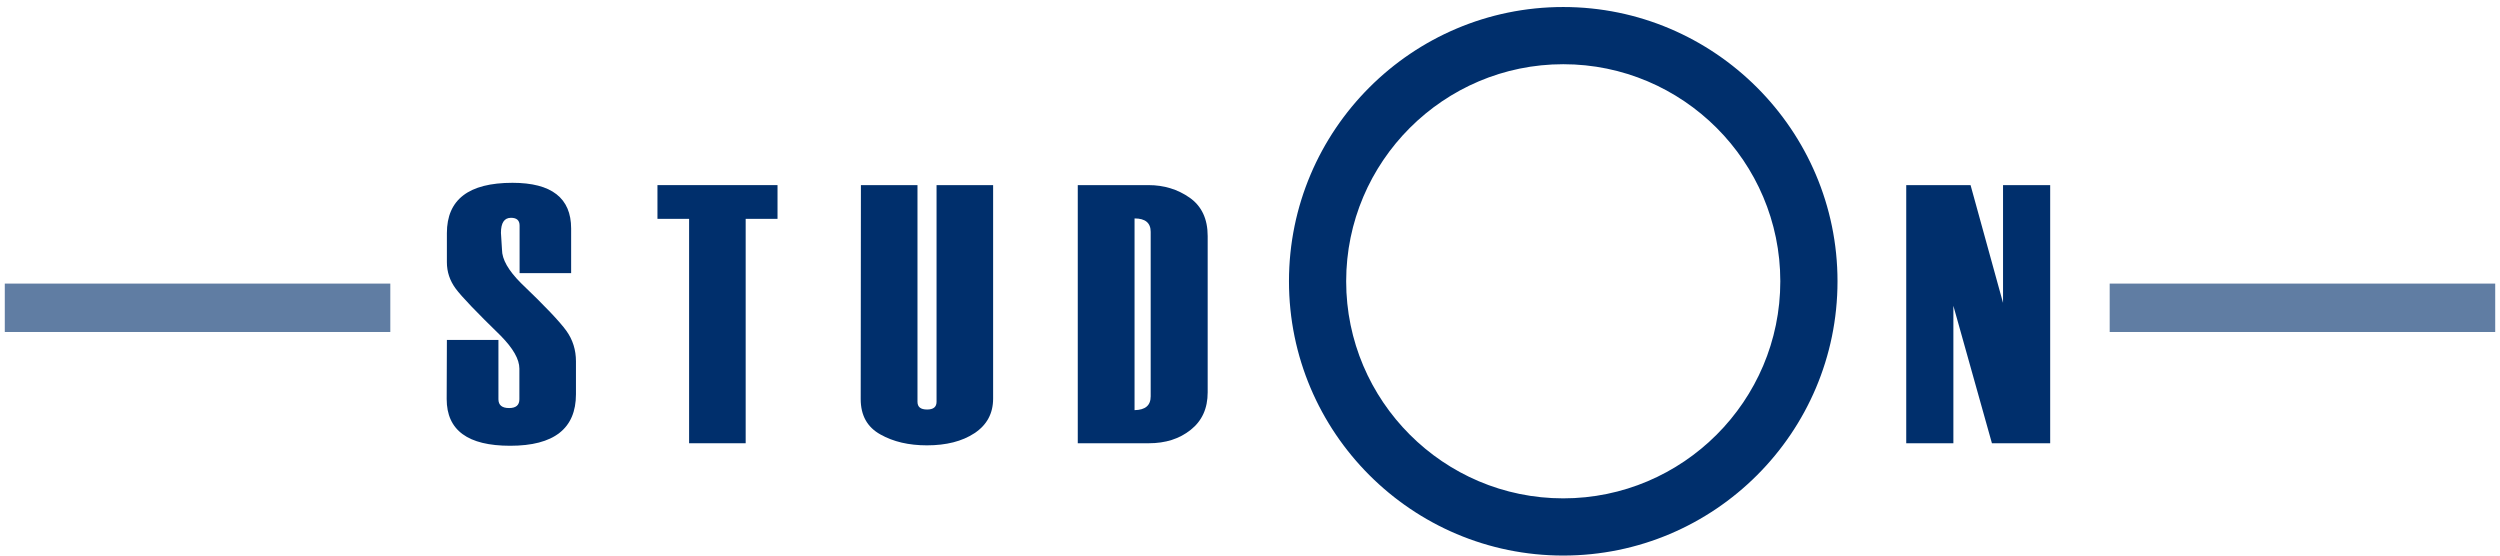
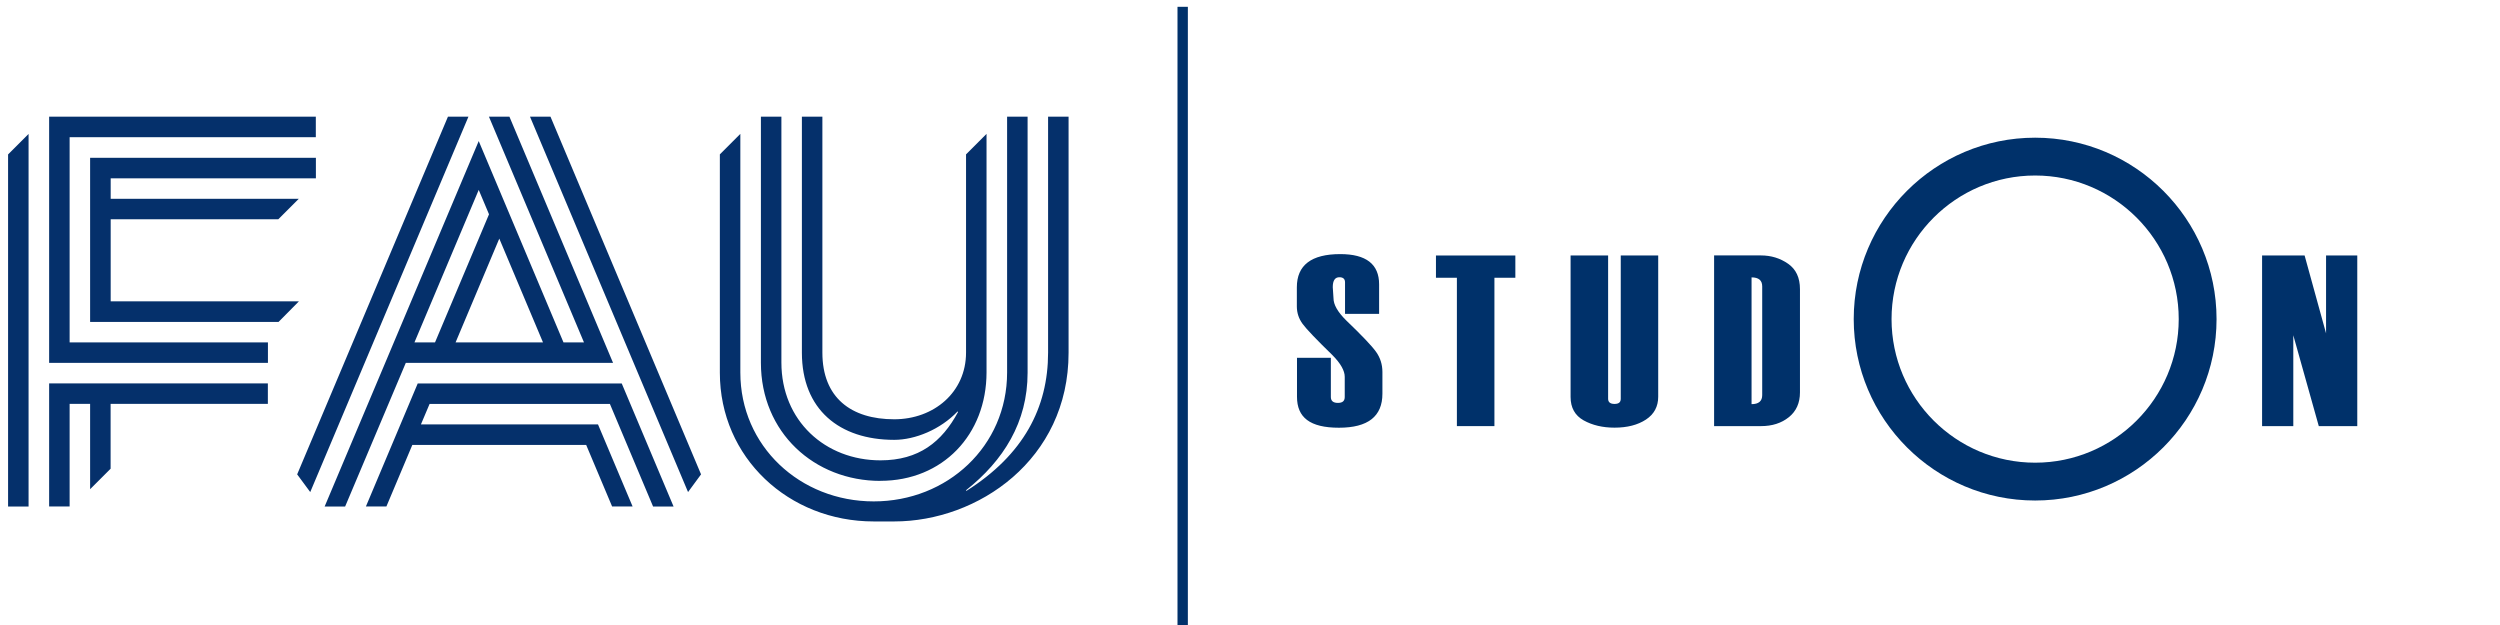
- <svg xmlns="http://www.w3.org/2000/svg" version="1.1" id="Ebene_1" x="0px" y="0px" viewBox="0 0 260 58" xml:space="preserve" width="225" height="50">
-   <defs id="defs29" />
-   <style type="text/css" id="style2">
- 	.st0{fill:#002F6C;}
- 	.st1{fill:#607DA3;}
- </style>
-   <g id="g849" transform="matrix(0.2187447,0,0,0.2187447,-0.5906108,-51.56924)">
-     <g id="g6">
-       <path id="path4" d="m 978.9,447.3 h -27.8 l -18.4,-65.6 v 65.6 H 910.2 V 324.1 h 30.7 l 15.5,56.2 v -56.2 h 22.5 z" class="st0" style="fill:#002f6c" />
-     </g>
-     <g id="g16">
-       <path id="path8" d="m 213.7,398 h 24.6 v 28.3 c 0,2.8 1.7,4.2 5.1,4.2 3.3,0 4.9,-1.4 4.9,-4.2 v -14.6 c 0,-4.5 -3,-9.7 -8.9,-15.7 -11.5,-11.2 -18.7,-18.7 -21.5,-22.5 -2.8,-3.8 -4.2,-8 -4.2,-12.6 V 347 c 0,-16 10.4,-24 31.3,-24 18.7,0 28,7.3 28,21.8 v 21.3 h -24.6 v -22.7 c 0,-2.5 -1.4,-3.7 -4.1,-3.7 -3.2,0 -4.8,2.4 -4.8,7.2 l 0.5,8 c 0,4.6 3,9.9 9.1,16 11.3,10.8 18.5,18.4 21.6,22.7 3.1,4.3 4.6,9.2 4.6,14.6 v 15.7 c 0,16.4 -10.5,24.6 -31.4,24.6 -20.2,0 -30.3,-7.4 -30.3,-22.3 z" class="st0" style="fill:#002f6c" />
-       <path id="path10" d="m 371.4,340.2 h -15.1 v 107.1 h -27 V 340.2 h -15.1 v -16.1 h 57.3 v 16.1 z" class="st0" style="fill:#002f6c" />
-       <path id="path12" d="m 411.3,324.1 h 27 v 103.4 c 0,2.5 1.5,3.7 4.6,3.7 3,0 4.5,-1.2 4.5,-3.7 V 324.1 h 27 V 426 c 0,7.1 -3,12.6 -8.9,16.5 -5.9,3.9 -13.5,5.8 -22.7,5.8 -8.6,0 -16,-1.7 -22.2,-5.2 -6.3,-3.5 -9.4,-9.1 -9.4,-16.9 z" class="st0" style="fill:#002f6c" />
-       <path id="path14" d="M 514.8,447.3 V 324.1 h 33.8 c 7.3,0 13.9,2 19.6,6 5.7,4 8.6,10.1 8.6,18.3 V 423 c 0,7.7 -2.7,13.6 -8.1,17.9 -5.4,4.3 -12,6.4 -20,6.4 z m 34.8,-22.4 v -78.5 c 0,-4.3 -2.6,-6.4 -7.7,-6.4 v 91.5 c 5.1,-0.1 7.7,-2.2 7.7,-6.6 z" class="st0" style="fill:#002f6c" />
-     </g>
-     <g id="g20">
-       <path id="path18" d="m 850.1,370 c 0,57.1 -46.5,103.6 -103.6,103.6 -57.1,0 -103.6,-46.5 -103.6,-103.6 0,-57.1 46.5,-103.6 103.6,-103.6 57.1,0 103.6,46.5 103.6,103.6 z M 746.5,239.1 c -72.2,0 -130.9,58.7 -130.9,130.9 0,72.2 58.7,130.9 130.9,130.9 72.2,0 130.9,-58.7 130.9,-130.9 0,-72.1 -58.8,-130.9 -130.9,-130.9 z" class="st0" style="fill:#002f6c" />
-     </g>
-     <rect id="rect22" height="23.1" width="184" class="st1" y="371.1" x="2.7" style="fill:#607da3" />
-     <rect id="rect24" height="23.1" width="184" class="st1" y="371.1" x="1007.3" style="fill:#607da3" />
+ <svg xmlns="http://www.w3.org/2000/svg" id="Ebene_1" viewBox="0 0 200 50" version="1.1" width="200" height="50">
+   <defs id="defs4">
+     <style id="style2">.cls-1{fill:#00316a;}.cls-2{fill:#05306b;}</style>
+   </defs>
+   <g id="g840" transform="matrix(0.5875745,0,0,0.5875745,0.6461946,13.03677)">
+     <path style="fill:#05306b" id="path6" d="M 141.6,-6.301 V 25.829 c 0,7.48 -3.34,13.9 -11.12,18.82 l -0.06,-0.08 c 5.12,-4.06 8.39,-9.27 8.39,-16 V -6.301 h -2.79 V 28.529 c 0,10.03 -8.13,17.55 -18.16,17.55 -10.03,0 -18.16,-7.52 -18.16,-17.55 V -3.961 l -2.79,2.79 V 28.559 c 0,11.57 9.38,20.25 20.95,20.25 h 2.79 c 11.39,0 23.74,-8.41 23.74,-22.96 V -6.301 Z M 118.77,43.279 c 8.48,0 14.44,-6.28 14.45,-14.76 v 0 -32.48 l -2.79,2.79 V 25.819 c 0,5.4 -4.38,9.08 -9.78,9.08 -5.85,0 -9.78,-2.92 -9.78,-9.08 V -6.301 h -2.79 V 25.829 c 0,7.74 5.11,11.87 12.57,11.87 2.84,0 6.28,-1.4 8.63,-3.87 l 0.06,0.08 c -2.19,4.07 -5.33,6.58 -10.56,6.58 -7.52,0 -13.49,-5.38 -13.49,-13.32 V -6.301 H 102.5 V 27.199 c 0,9.5 7.27,16.09 16.28,16.09 v 0 z M 0,-1.161 l 2.79,-2.79 V 46.779 H 0 Z m 8.38,-2.35 H 41.9 v -2.79 H 5.59 V 27.219 h 29.79 v -2.79 h -27 z M 39.58,18.839 H 13.97 V 7.669 h 22.82 l 2.79,-2.79 H 13.97 v -2.79 H 41.91 V -0.701 H 11.17 V 21.649 h 25.65 l 2.76,-2.79 v 0 z m -33.99,27.93 h 2.79 v -13.97 h 2.79 v 11.62 l 2.79,-2.79 v -8.83 h 21.41 v -2.79 H 5.59 Z m 50.19,-16.76 -7.06,16.76 h 2.79 c 0,0 0,0 0,0 v 0 l 3.53,-8.38 h 23.67 l 3.53,8.38 h 2.79 l -4.71,-11.17 H 56.21 l 1.18,-2.79 h 24.55 l 5.88,13.97 h 2.79 l -7.06,-16.76 H 55.77 Z m 4.11,-36.31 -20.53,48.7 1.78,2.41 21.54,-51.11 z m 11.17,0 21.52,51.11 1.77,-2.41 -20.5,-48.7 z m -16.91,33.52 -8.26,19.56 H 43.1 L 64.08,-2.981 75.62,24.429 h 2.79 L 65.47,-6.301 h 2.79 L 82.37,27.219 H 54.14 Z m 12.73,-16.92 -5.95,14.13 h 11.9 z m -11.55,14.13 h 2.8 l 7.35,-17.44 -1.4,-3.32 z" class="cls-2" />
+     <polygon transform="translate(0,-21.26066)" style="fill:#00316a" id="polygon8" points="159.22,85.04 160.63,85.04 160.63,0 159.22,0 " class="cls-1" />
+     <polygon transform="translate(0,-21.26066)" style="fill:#00316a" id="polygon10" points="319.85,57.09 314.61,57.09 311.14,44.72 311.14,57.09 306.89,57.09 306.89,33.86 312.68,33.86 315.6,44.46 315.6,33.86 319.85,33.86 " class="cls-1" />
+     <path style="fill:#00316a" id="path12" d="m 175.46,26.529 h 4.64 v 5.34 c 0,0.53 0.32,0.8 0.96,0.8 0.64,0 0.93,-0.27 0.93,-0.8 v -2.75 c 0,-0.84 -0.56,-1.83 -1.68,-2.96 -2.17,-2.11 -3.52,-3.52 -4.05,-4.24 -0.53,-0.72 -0.79,-1.52 -0.79,-2.38 v -2.61 c 0,-3.01 1.97,-4.52 5.91,-4.52 3.52,0 5.29,1.37 5.29,4.12 v 4.02 h -4.64 v -4.29 c 0,-0.47 -0.26,-0.7 -0.77,-0.7 -0.6,0 -0.9,0.45 -0.9,1.35 l 0.1,1.51 c 0,0.87 0.57,1.87 1.72,3.01 2.13,2.04 3.49,3.47 4.07,4.28 0.58,0.81 0.87,1.73 0.87,2.75 v 2.96 c 0,3.09 -1.97,4.63 -5.92,4.63 -3.95,0 -5.71,-1.4 -5.71,-4.21 v -5.3 0 z" class="cls-1" />
+     <polygon transform="translate(0,-21.26066)" style="fill:#00316a" id="polygon14" points="194.41,36.89 194.41,33.86 205.22,33.86 205.22,36.89 202.37,36.89 202.37,57.09 197.26,57.09 197.26,36.89 " class="cls-1" />
+     <path style="fill:#00316a" id="path16" d="m 212.75,12.599 h 5.1 v 19.51 c 0,0.46 0.29,0.7 0.87,0.7 0.58,0 0.85,-0.23 0.85,-0.7 v -19.51 h 5.1 v 19.23 c 0,1.34 -0.56,2.38 -1.67,3.11 -1.11,0.73 -2.54,1.1 -4.28,1.1 -1.61,0 -3.01,-0.33 -4.2,-0.99 -1.18,-0.66 -1.78,-1.72 -1.78,-3.19 v -19.26 0 z" class="cls-1" />
+     <path style="fill:#00316a" id="path18" d="m 232.28,35.829 v -23.24 h 6.37 c 1.39,0 2.62,0.38 3.7,1.13 1.08,0.75 1.62,1.9 1.62,3.46 v 14.06 c 0,1.45 -0.51,2.57 -1.52,3.38 -1.01,0.81 -2.27,1.21 -3.78,1.21 h -6.4 z m 6.55,-4.22 v -14.81 c 0,-0.81 -0.48,-1.22 -1.45,-1.22 v 17.26 c 0.97,0 1.45,-0.41 1.45,-1.23 z" class="cls-1" />
+     <path style="fill:#00316a" id="path20" d="m 295.54,21.259 c 0,10.78 -8.77,19.55 -19.55,19.55 -10.78,0 -19.55,-8.77 -19.55,-19.55 0,-10.78 8.77,-19.55 19.55,-19.55 10.78,0 19.55,8.77 19.55,19.55 z M 275.99,-3.441 c -13.62,0 -24.7,11.08 -24.7,24.7 0,13.62 11.08,24.7 24.7,24.7 13.62,0 24.7,-11.08 24.7,-24.7 0,-13.62 -11.08,-24.7 -24.7,-24.7 z" class="cls-1" />
  </g>
</svg>
